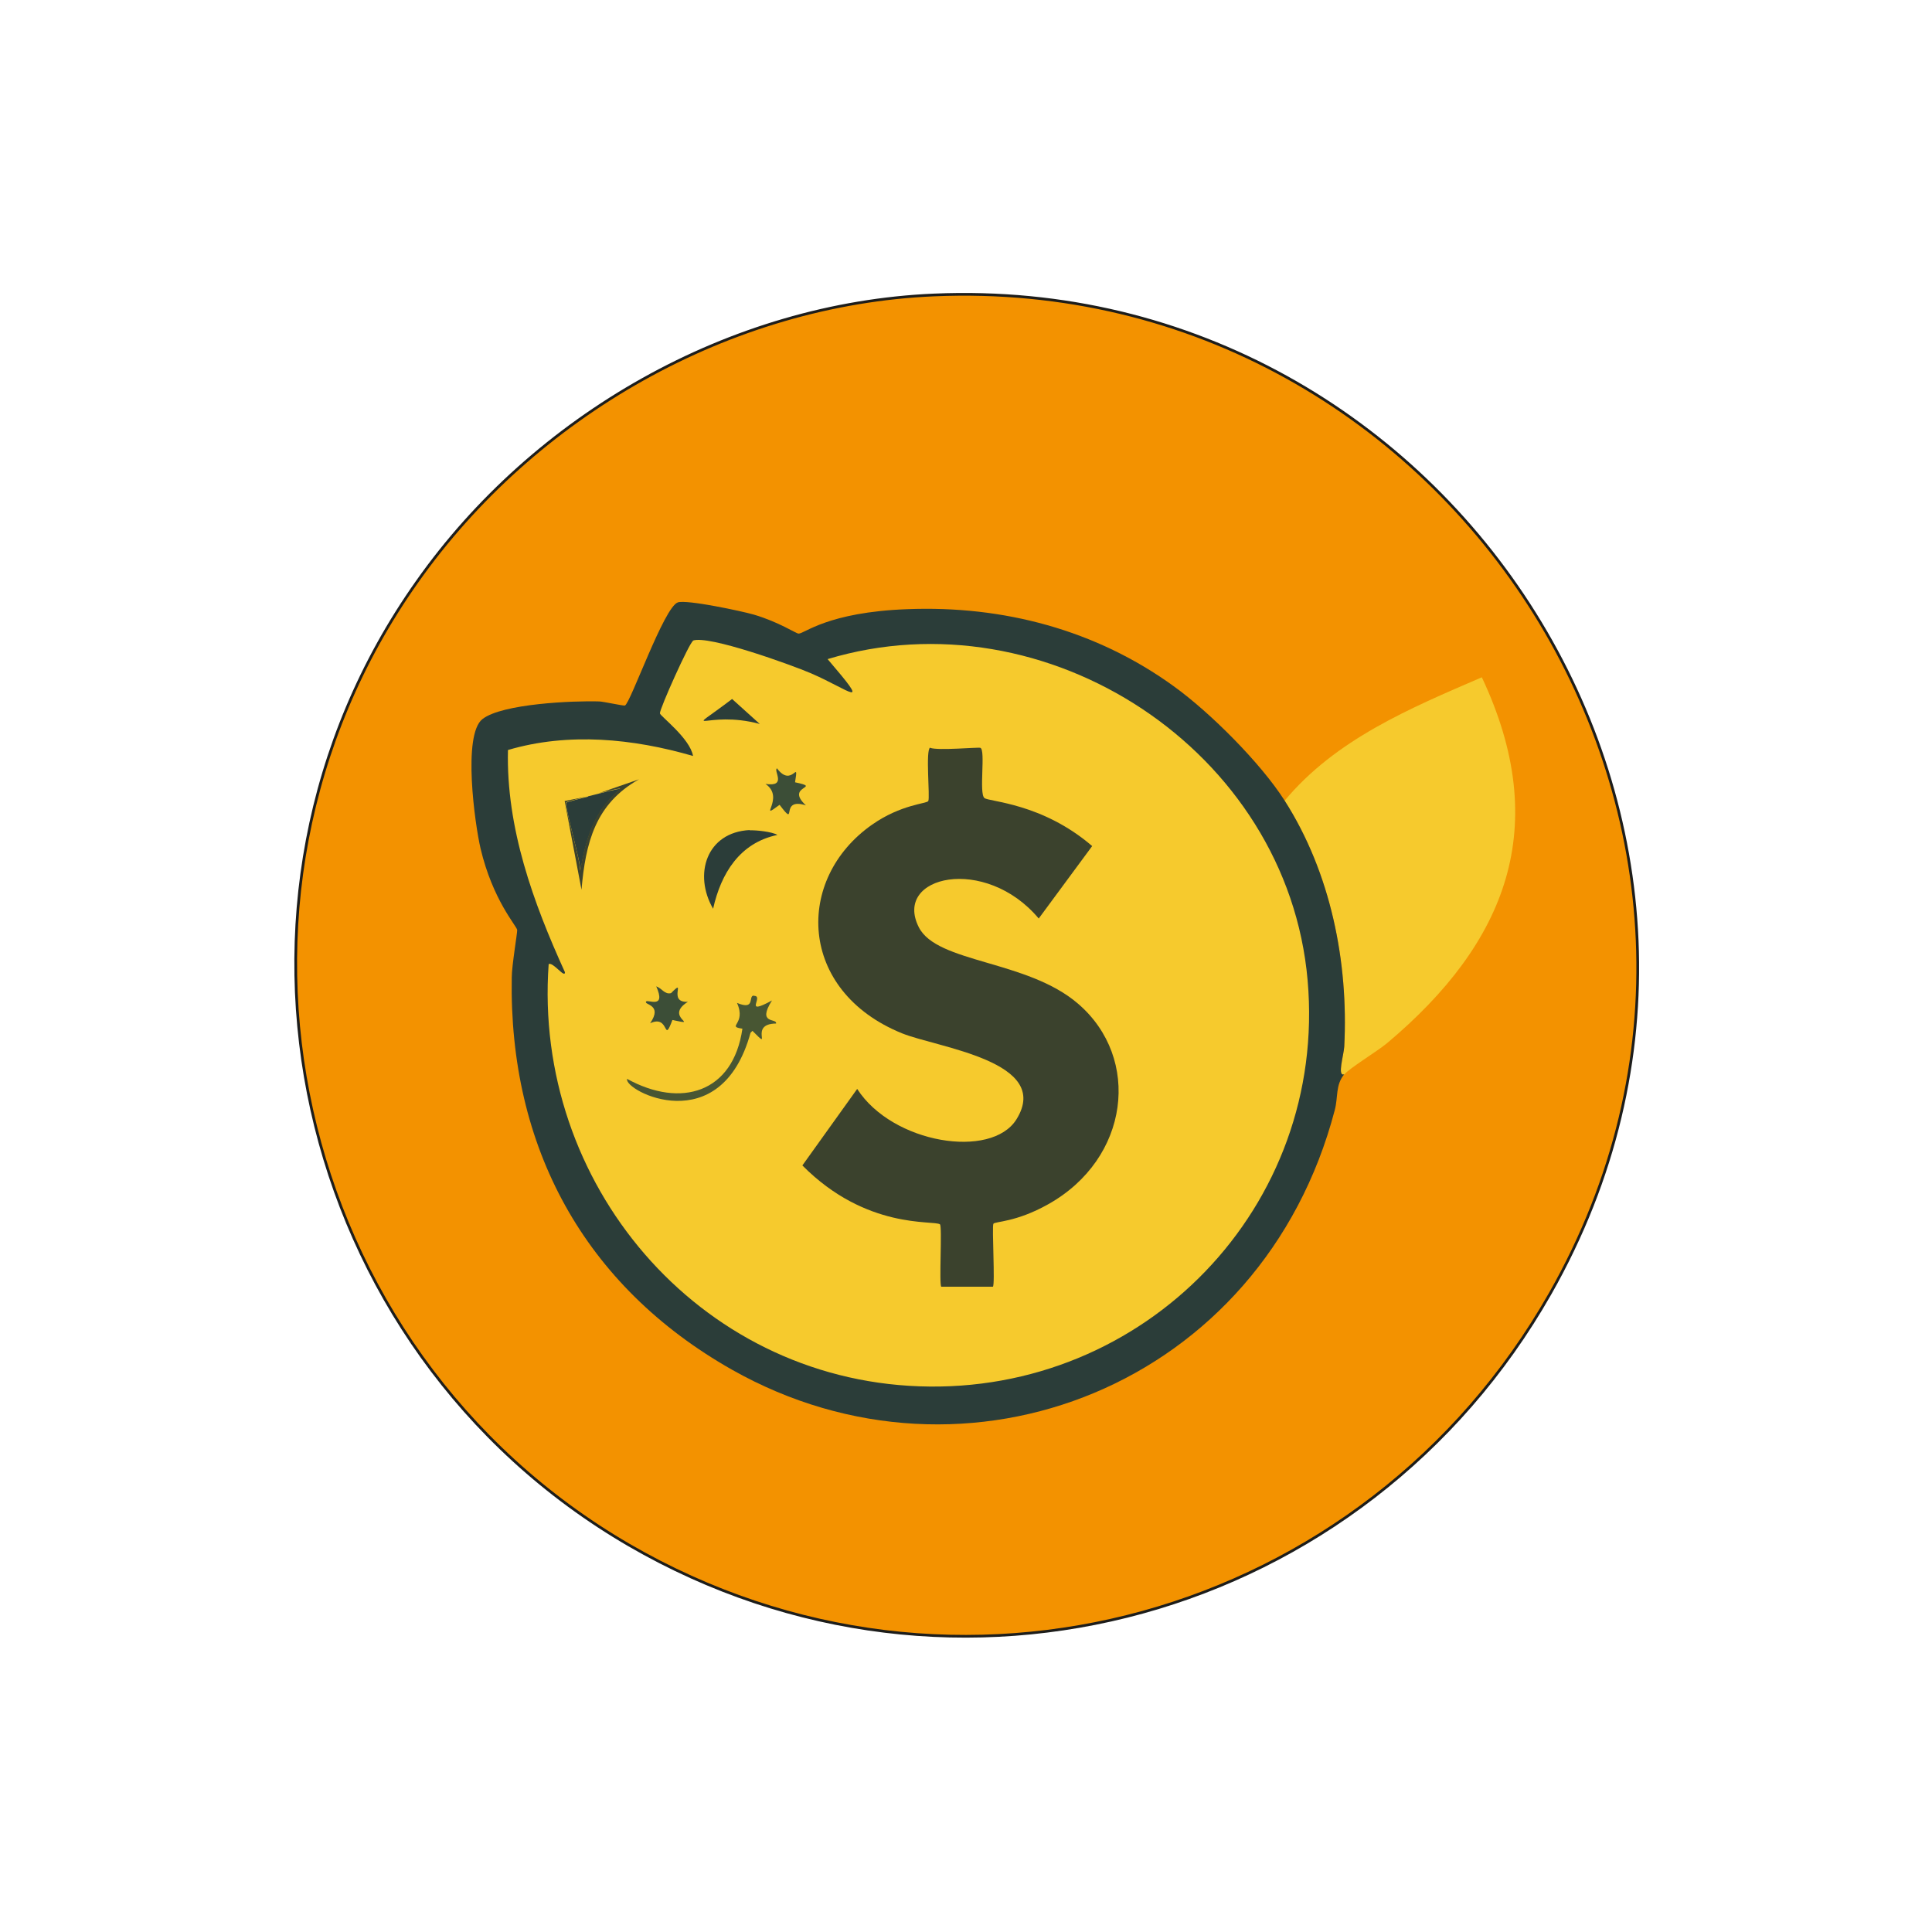
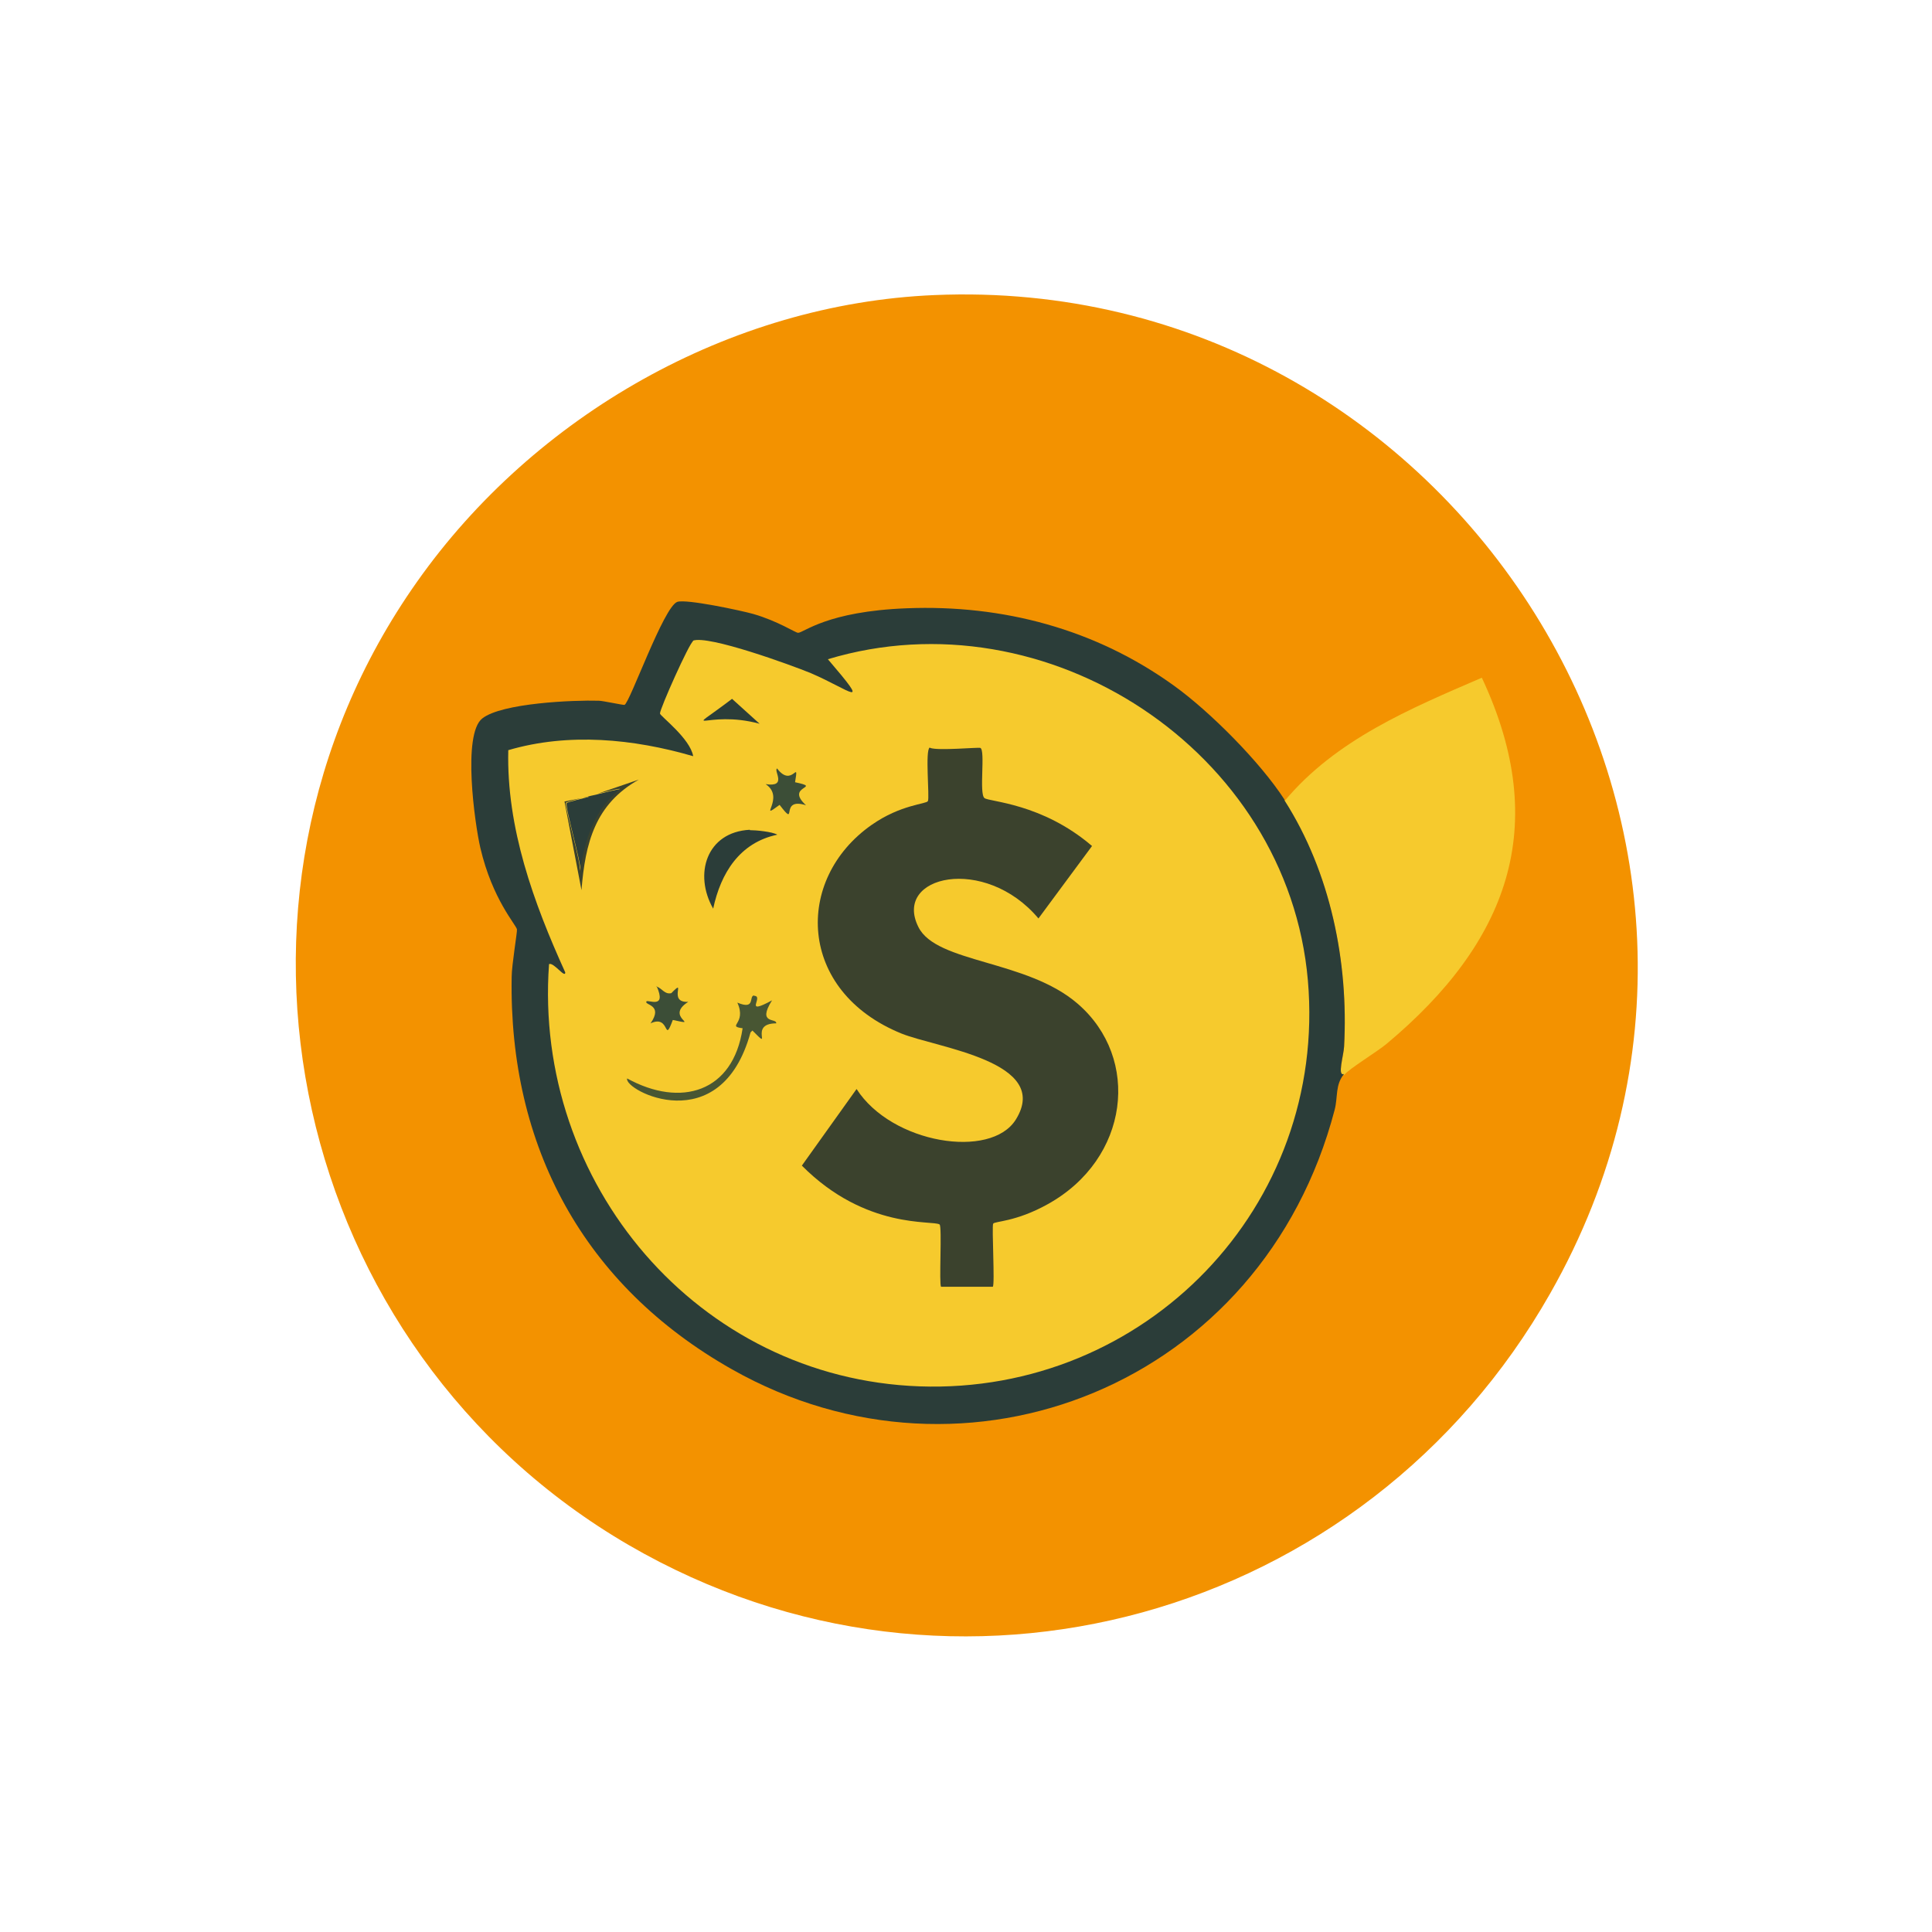
- <svg xmlns="http://www.w3.org/2000/svg" width="512" height="512" viewBox="0 0 712 712" version="1.1" xml:space="preserve">
+ <svg xmlns="http://www.w3.org/2000/svg" version="1.1" viewBox="0 0 512 512">
  <defs>
    <style>
      .cls-1 {
-         fill: #f39200;
-         stroke: #1d1d1b;
-         stroke-miterlimit: 10;
+         fill: #3b422d;
      }

      .cls-2 {
-         fill: #2b3d39;
-       }
- 
-       .cls-2, .cls-3, .cls-4, .cls-5, .cls-7 {
-         stroke-width: 0px;
+         fill: #f6ca2d;
      }

      .cls-3 {
-         fill: #f6ca2d;
+         fill: #f39200;
      }

      .cls-4 {
        fill: #485633;
      }

      .cls-5 {
        fill: #3c4e37;
      }

-       .cls-8 {
-         display: none;
-       }
- 
-       .cls-7 {
-         fill: #3b422d;
+       .cls-6 {
+         fill: #2b3d39;
      }
    </style>
  </defs>
-   <g transform="translate(100, 100)">
-     <path class="cls-1" d="M244.3,8.7C435.5.5,567.6,207.3,471.3,376.7c-68.2,120-219.4,162.4-339.5,92.7C7.6,397.2-29.7,232.3,53.7,114.4,96.9,53.1,169,11.9,244.3,8.7Z" />
-     <path class="cls-3" d="M395.4,296c-2.7,1-.2-7.1,0-10.2,1.6-31.2-5-64.1-22-90.7,18.9-22.7,46.3-34.1,72.7-45.5,25.9,55,9.3,97.7-35,134.9-3.5,2.9-14,9.3-15.7,11.5Z" />
-     <g>
-       <path class="cls-2" d="M373.4,195c17,26.6,23.6,59.5,22,90.7-.2,3.2-2.7,11.2,0,10.2-3.3,4-2.2,8.3-3.5,13.2-26.6,101.5-135.7,144.5-222.1,95.7-54.6-30.9-82.3-82.2-81.2-144.6,0-4.3,2.1-16.6,2-17.5-.3-1.6-9-11-13.5-30-2.1-9-6.7-41.9.7-47.7,7.3-5.7,33.6-6.8,43-6.5,1.4,0,9,1.7,9.5,1.5,2-.7,14.4-36.3,19.5-38,3.3-1.1,23.5,3.2,28,4.5,9.2,2.7,15.6,7,16.5,7,2.1.1,10.6-7.9,40-9,35.4-1.4,69.6,7.6,98.4,28.5,13.3,9.6,31.9,28.2,40.7,42Z" />
-       <path class="cls-3" d="M155.3,136.1c5.6-2.2,36.5,9,43.5,12,14.6,6.3,22.7,14.1,6.2-5.2,80.6-24.3,169.5,33.7,176.9,118.4,7.3,83.4-60,152.6-143.1,149.6-81.8-2.9-142.4-75-136.6-155.6,1.6-.9,6,5.4,6,3-11.7-25.7-21.7-53.2-21-81.9,22.3-6.6,46.2-4.2,68.2,2.2-1.1-6.5-12.1-14.7-12.2-15.7-.2-1.5,10.9-26.2,12.2-26.7Z" />
+   <g>
+     <g id="Calque_1">
      <g>
-         <path class="cls-7" d="M242.8,175.6c2.9,1.1,17.6-.3,18.5,0,2,.8-.6,16.9,1.5,18.5,1.7,1.4,21.2,1.8,39.7,17.7q-9.9,13.4-19.7,26.7c-19.7-23.5-53.8-15.8-44.2,3.2,6.7,13.3,39.9,12,58.7,28.2,23.4,20.1,19,57.1-11,73.9-11.9,6.7-19.7,6.3-20.2,7.2-.6,1,.7,22.6-.2,23.2h-19c-.9-.7.4-22.3-.5-23-2.3-1.6-27.1,2.1-50.7-21.7l20.2-28.2c13,20.2,49.5,26,58.7,11.2,13.3-21.4-29.1-26.4-42.2-31.7-38.4-15.6-39.6-56.9-11-76.9,10.7-7.5,20.2-7.7,20.7-8.7.7-1.3-1.1-18.9.7-19.7Z" />
-         <path class="cls-4" d="M177.8,267c4.1-.1-4.3,7.7,6.7,1.7-5.7,9,2,6.4,1.5,8.5-10.5.1-.7,10.8-8.7,2.7l-.7.7c-11,40-46.8,21.3-45.5,17,19.8,10.9,39.1,5.2,42.5-18.5-6.1-.9,1.6-1.5-2-9.5,7,2.9,4-2.7,6.2-2.7Z" />
-         <path class="cls-2" d="M176.3,206c2.4-.1,8.2.5,10.2,1.7-13.9,2.9-20.8,14.2-23.7,27.2-7.3-12.6-2.5-28.2,13.5-29Z" />
-         <path class="cls-5" d="M186.3,183.1c5.7,7.7,8.2-4.1,6.7,5.2,10.5,2.2-4,1.1,4,8.5-10.1-3.2-2.8,8.9-9.7-.2-8.5,6.3,2.3-2.6-5.2-7.7,8,1.2,2.9-4.8,4.2-5.7Z" />
-         <path class="cls-5" d="M141.8,263.5c2.2.7,3.1,3.1,5.5,2.5,6-6.1-1.6,3.6,6.2,3.2-9.1,5.7,5.1,9-5.7,6.7-3.5,9.3-.9-2.2-8.2,1.2,4.8-7-2.4-6.7-1.5-8,.6-.9,7.6,3,3.7-5.7Z" />
+         <path class="cls-3" d="M247.6,78.2c137.5-5.9,232.5,142.8,163.2,264.6-49,86.3-157.8,116.8-244.1,66.7-89.3-51.9-116.1-170.5-56.2-255.3,31.1-44.1,82.9-73.7,137.1-76Z" />
+         <path class="cls-2" d="M356.2,284.8c-1.9.7-.1-5.1,0-7.3,1.2-22.4-3.6-46.1-15.8-65.2,13.6-16.3,33.3-24.5,52.3-32.7,18.6,39.6,6.7,70.3-25.2,97-2.5,2.1-10.1,6.7-11.3,8.3h0Z" />
        <g>
-           <path class="cls-2" d="M116.6,193.5c1.4-.4,2.6-.6,4-1,.8-.2,7.8-2.1,8-1.7-9.7,8.3-12.6,18-14.7,30.2.2-3.3-6-24.2-5.2-25.2.2-.3,6.8-1.9,8-2.2Z" />
-           <path class="cls-7" d="M116.6,193.5c-1.2.3-7.8,1.9-8,2.2-.7,1.1,5.5,22,5.2,25.2,2.1-12.2,5-22,14.7-30.2-.2-.4-7.1,1.5-8,1.7l15-5.2c-16.1,9-19.7,23.4-21.2,40.7q-3.1-16.4-6.2-32.7l8.5-1.7Z" />
+           <path class="cls-6" d="M340.4,212.1c12.2,19.1,17,42.8,15.8,65.2-.1,2.3-1.9,8.1,0,7.3-2.4,2.9-1.6,6-2.5,9.5-19.1,73-97.6,103.9-159.7,68.8-39.3-22.2-59.2-59.1-58.4-104,0-3.1,1.5-11.9,1.4-12.6-.2-1.2-6.5-7.9-9.7-21.6-1.5-6.5-4.8-30.1.5-34.3,5.2-4.1,24.2-4.9,30.9-4.7,1,0,6.5,1.2,6.8,1.1,1.4-.5,10.4-26.1,14-27.3,2.4-.8,16.9,2.3,20.1,3.2,6.6,1.9,11.2,5,11.9,5,1.5,0,7.6-5.7,28.8-6.5,25.5-1,50,5.5,70.8,20.5,9.6,6.9,22.9,20.3,29.3,30.2h0Z" />
+           <path class="cls-2" d="M183.6,169.8c4-1.6,26.2,6.5,31.3,8.6,10.5,4.5,16.3,10.1,4.5-3.7,58-17.5,121.9,24.2,127.2,85.1,5.2,60-43.1,109.7-102.9,107.6-58.8-2.1-102.4-53.9-98.2-111.9,1.2-.6,4.3,3.9,4.3,2.2-8.4-18.5-15.6-38.3-15.1-58.9,16-4.7,33.2-3,49,1.6-.8-4.7-8.7-10.6-8.8-11.3-.1-1.1,7.8-18.8,8.8-19.2h0Z" />
+           <g>
+             <path class="cls-1" d="M246.5,198.2c2.1.8,12.7-.2,13.3,0,1.4.6-.4,12.2,1.1,13.3,1.2,1,15.2,1.3,28.5,12.7-4.7,6.4-9.5,12.8-14.2,19.2-14.2-16.9-38.7-11.4-31.8,2.3,4.8,9.6,28.7,8.6,42.2,20.3,16.8,14.5,13.7,41.1-7.9,53.1-8.6,4.8-14.2,4.5-14.5,5.2-.4.7.5,16.3-.1,16.7h-13.7c-.6-.5.3-16-.4-16.5-1.7-1.2-19.5,1.5-36.5-15.6l14.5-20.3c9.3,14.5,35.6,18.7,42.2,8.1,9.6-15.4-20.9-19-30.3-22.8-27.6-11.2-28.5-40.9-7.9-55.3,7.7-5.4,14.5-5.5,14.9-6.3.5-.9-.8-13.6.5-14.2h0Z" />
+             <path class="cls-4" d="M199.8,263.9c2.9,0-3.1,5.5,4.8,1.2-4.1,6.5,1.4,4.6,1.1,6.1-7.6,0-.5,7.8-6.3,1.9l-.5.5c-7.9,28.8-33.7,15.3-32.7,12.2,14.2,7.8,28.1,3.7,30.6-13.3-4.4-.6,1.2-1.1-1.4-6.8,5,2.1,2.9-1.9,4.5-1.9h0Z" />
+             <path class="cls-6" d="M198.7,220c1.7,0,5.9.4,7.3,1.2-10,2.1-15,10.2-17,19.6-5.2-9.1-1.8-20.3,9.7-20.9h0Z" />
+             <path class="cls-5" d="M205.9,203.6c4.1,5.5,5.9-2.9,4.8,3.7,7.6,1.6-2.9.8,2.9,6.1-7.3-2.3-2,6.4-7-.1-6.1,4.5,1.7-1.9-3.7-5.5,5.8.9,2.1-3.5,3-4.1h0Z" />
+             <path class="cls-5" d="M173.9,261.4c1.6.5,2.2,2.2,4,1.8,4.3-4.4-1.2,2.6,4.5,2.3-6.5,4.1,3.7,6.5-4.1,4.8-2.5,6.7-.6-1.6-5.9.9,3.5-5-1.7-4.8-1.1-5.8.4-.6,5.5,2.2,2.7-4.1h0Z" />
+             <g>
+               <path class="cls-6" d="M155.8,211.1c1-.3,1.9-.4,2.9-.7.6-.1,5.6-1.5,5.8-1.2-7,6-9.1,12.9-10.6,21.7.1-2.4-4.3-17.4-3.7-18.1.1-.2,4.9-1.4,5.8-1.6h0Z" />
+               <path class="cls-1" d="M155.8,211.1c-.9.2-5.6,1.4-5.8,1.6-.5.8,4,15.8,3.7,18.1,1.5-8.8,3.6-15.8,10.6-21.7-.1-.3-5.1,1.1-5.8,1.2l10.8-3.7c-11.6,6.5-14.2,16.8-15.2,29.3-1.5-7.9-3-15.7-4.5-23.5,0,0,6.1-1.2,6.1-1.2Z" />
+             </g>
+             <path class="cls-6" d="M194,185.2l7.3,6.6c-14.4-3.9-21.1,3.9-7.3-6.6Z" />
+           </g>
        </g>
-         <path class="cls-2" d="M169.8,157.6l10.2,9.2c-20-5.4-29.4,5.4-10.2-9.2Z" />
      </g>
    </g>
  </g>
</svg>
